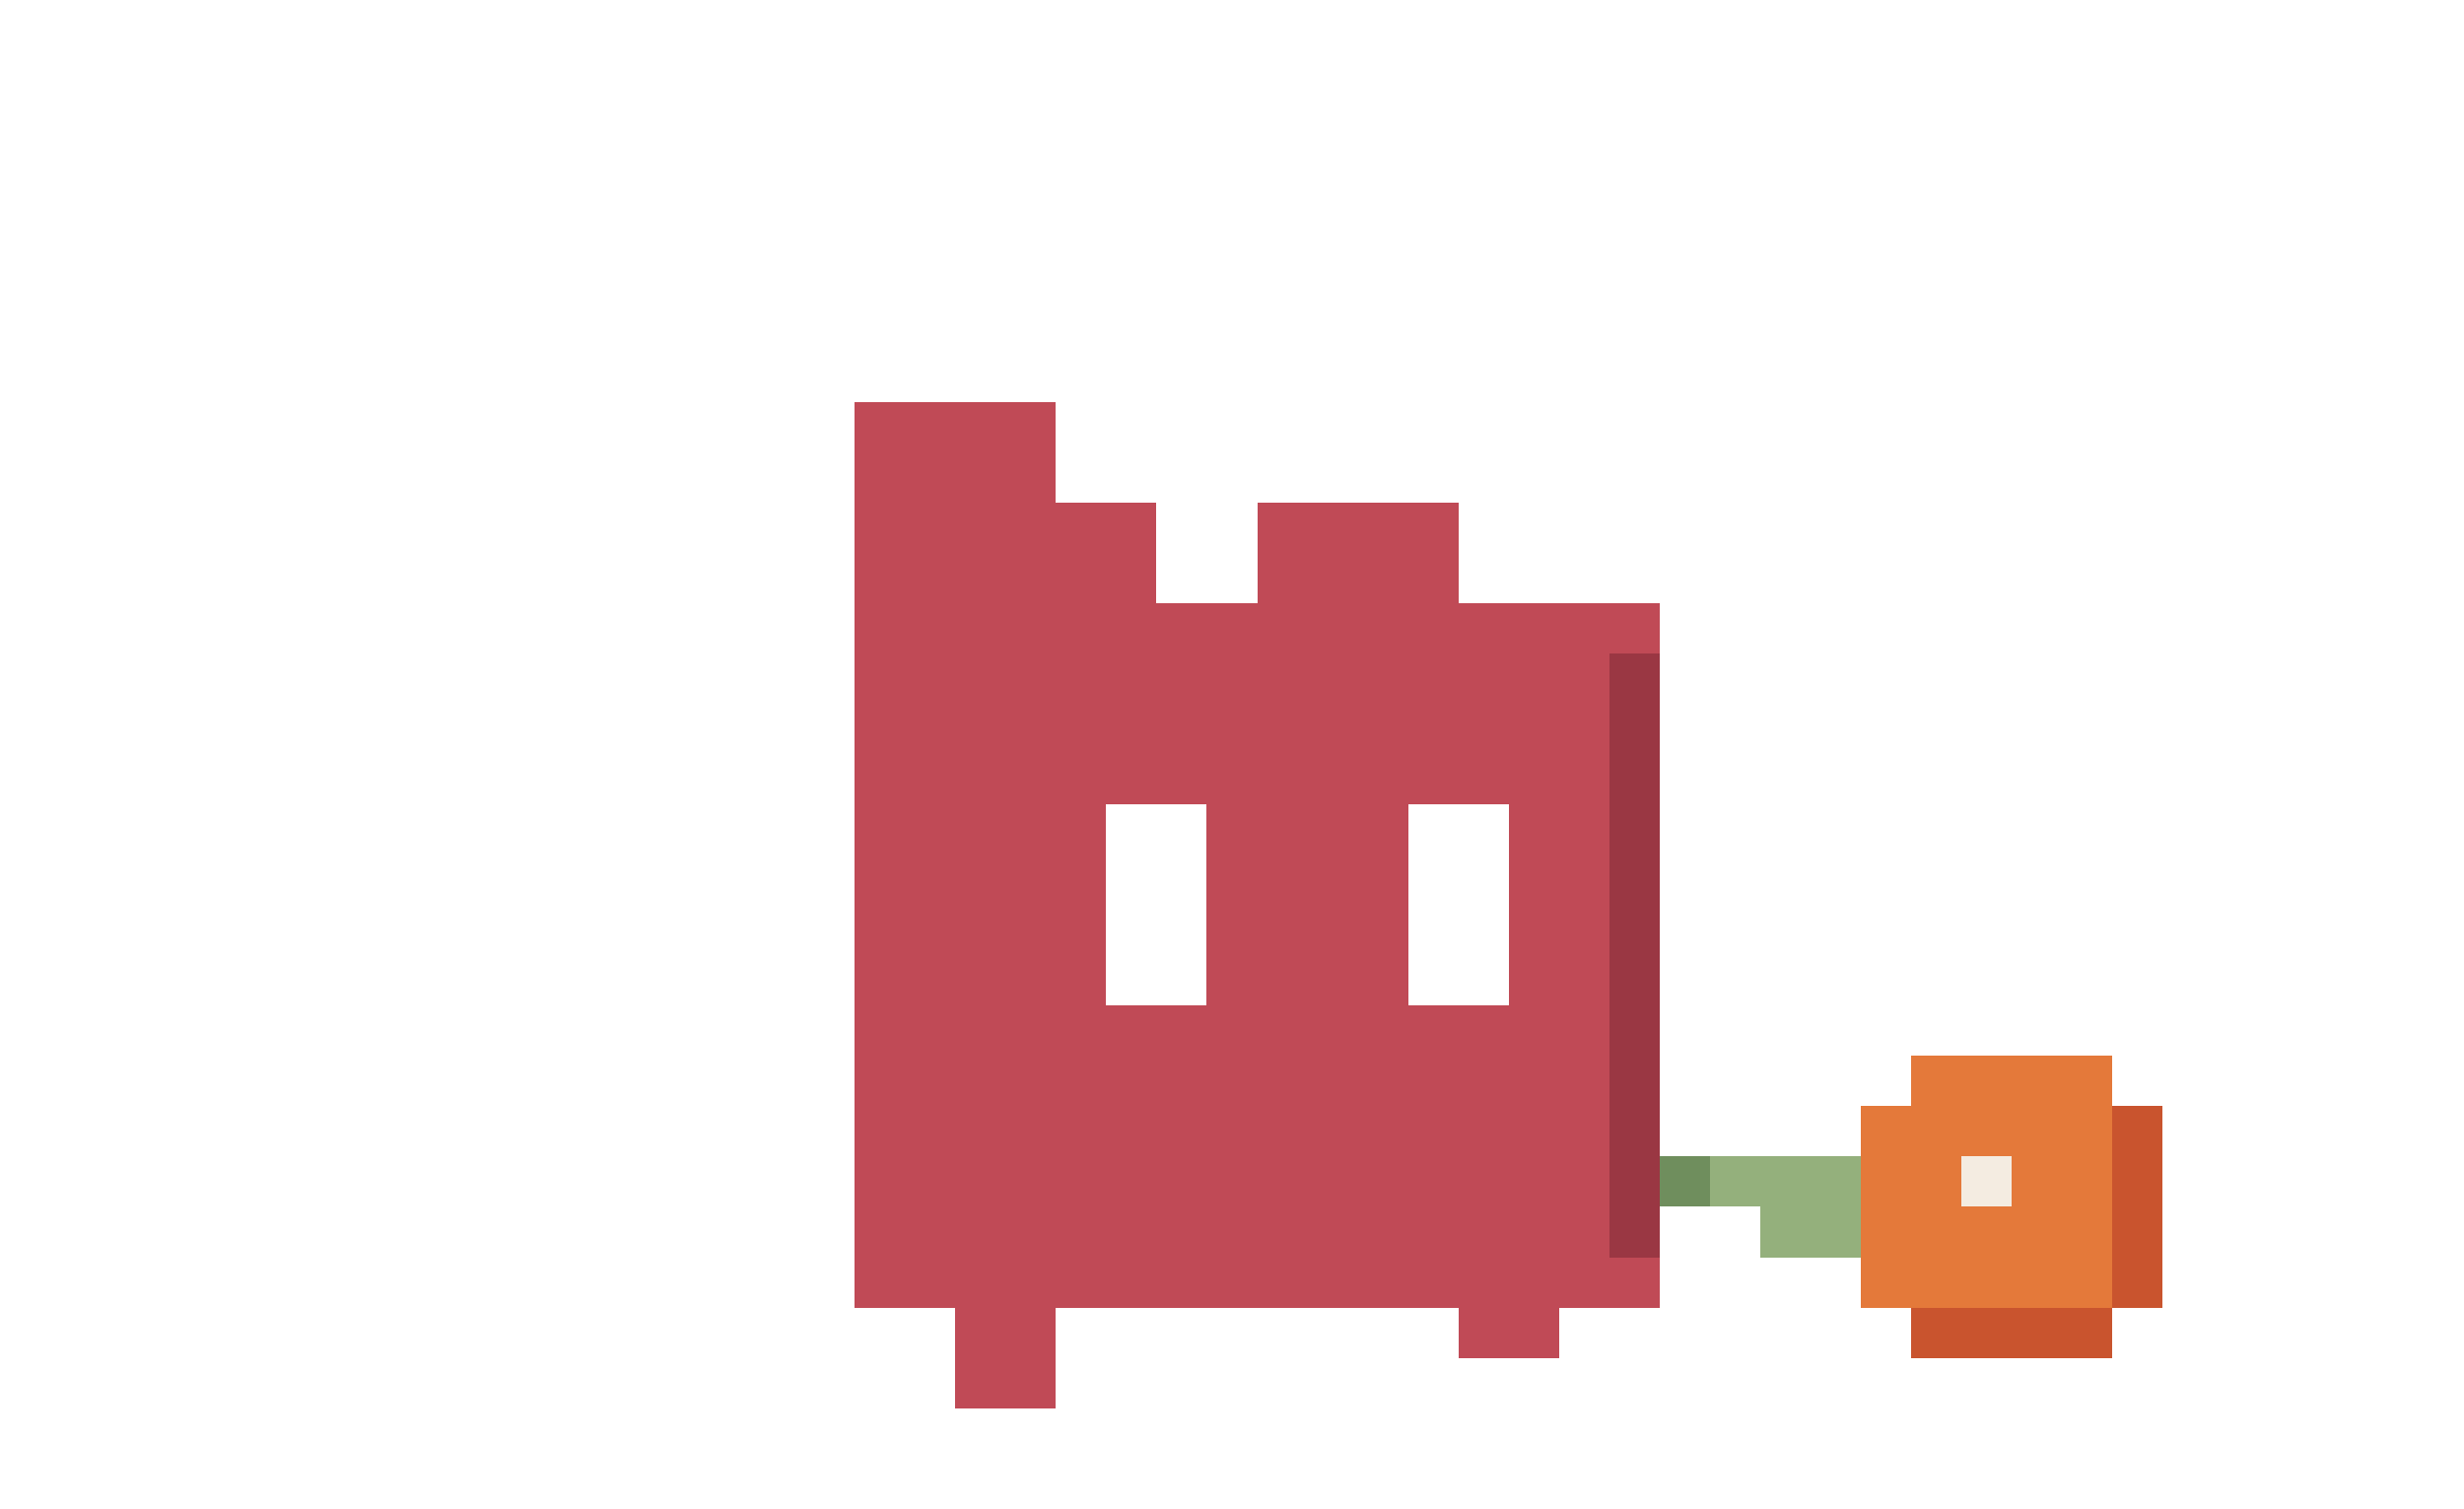
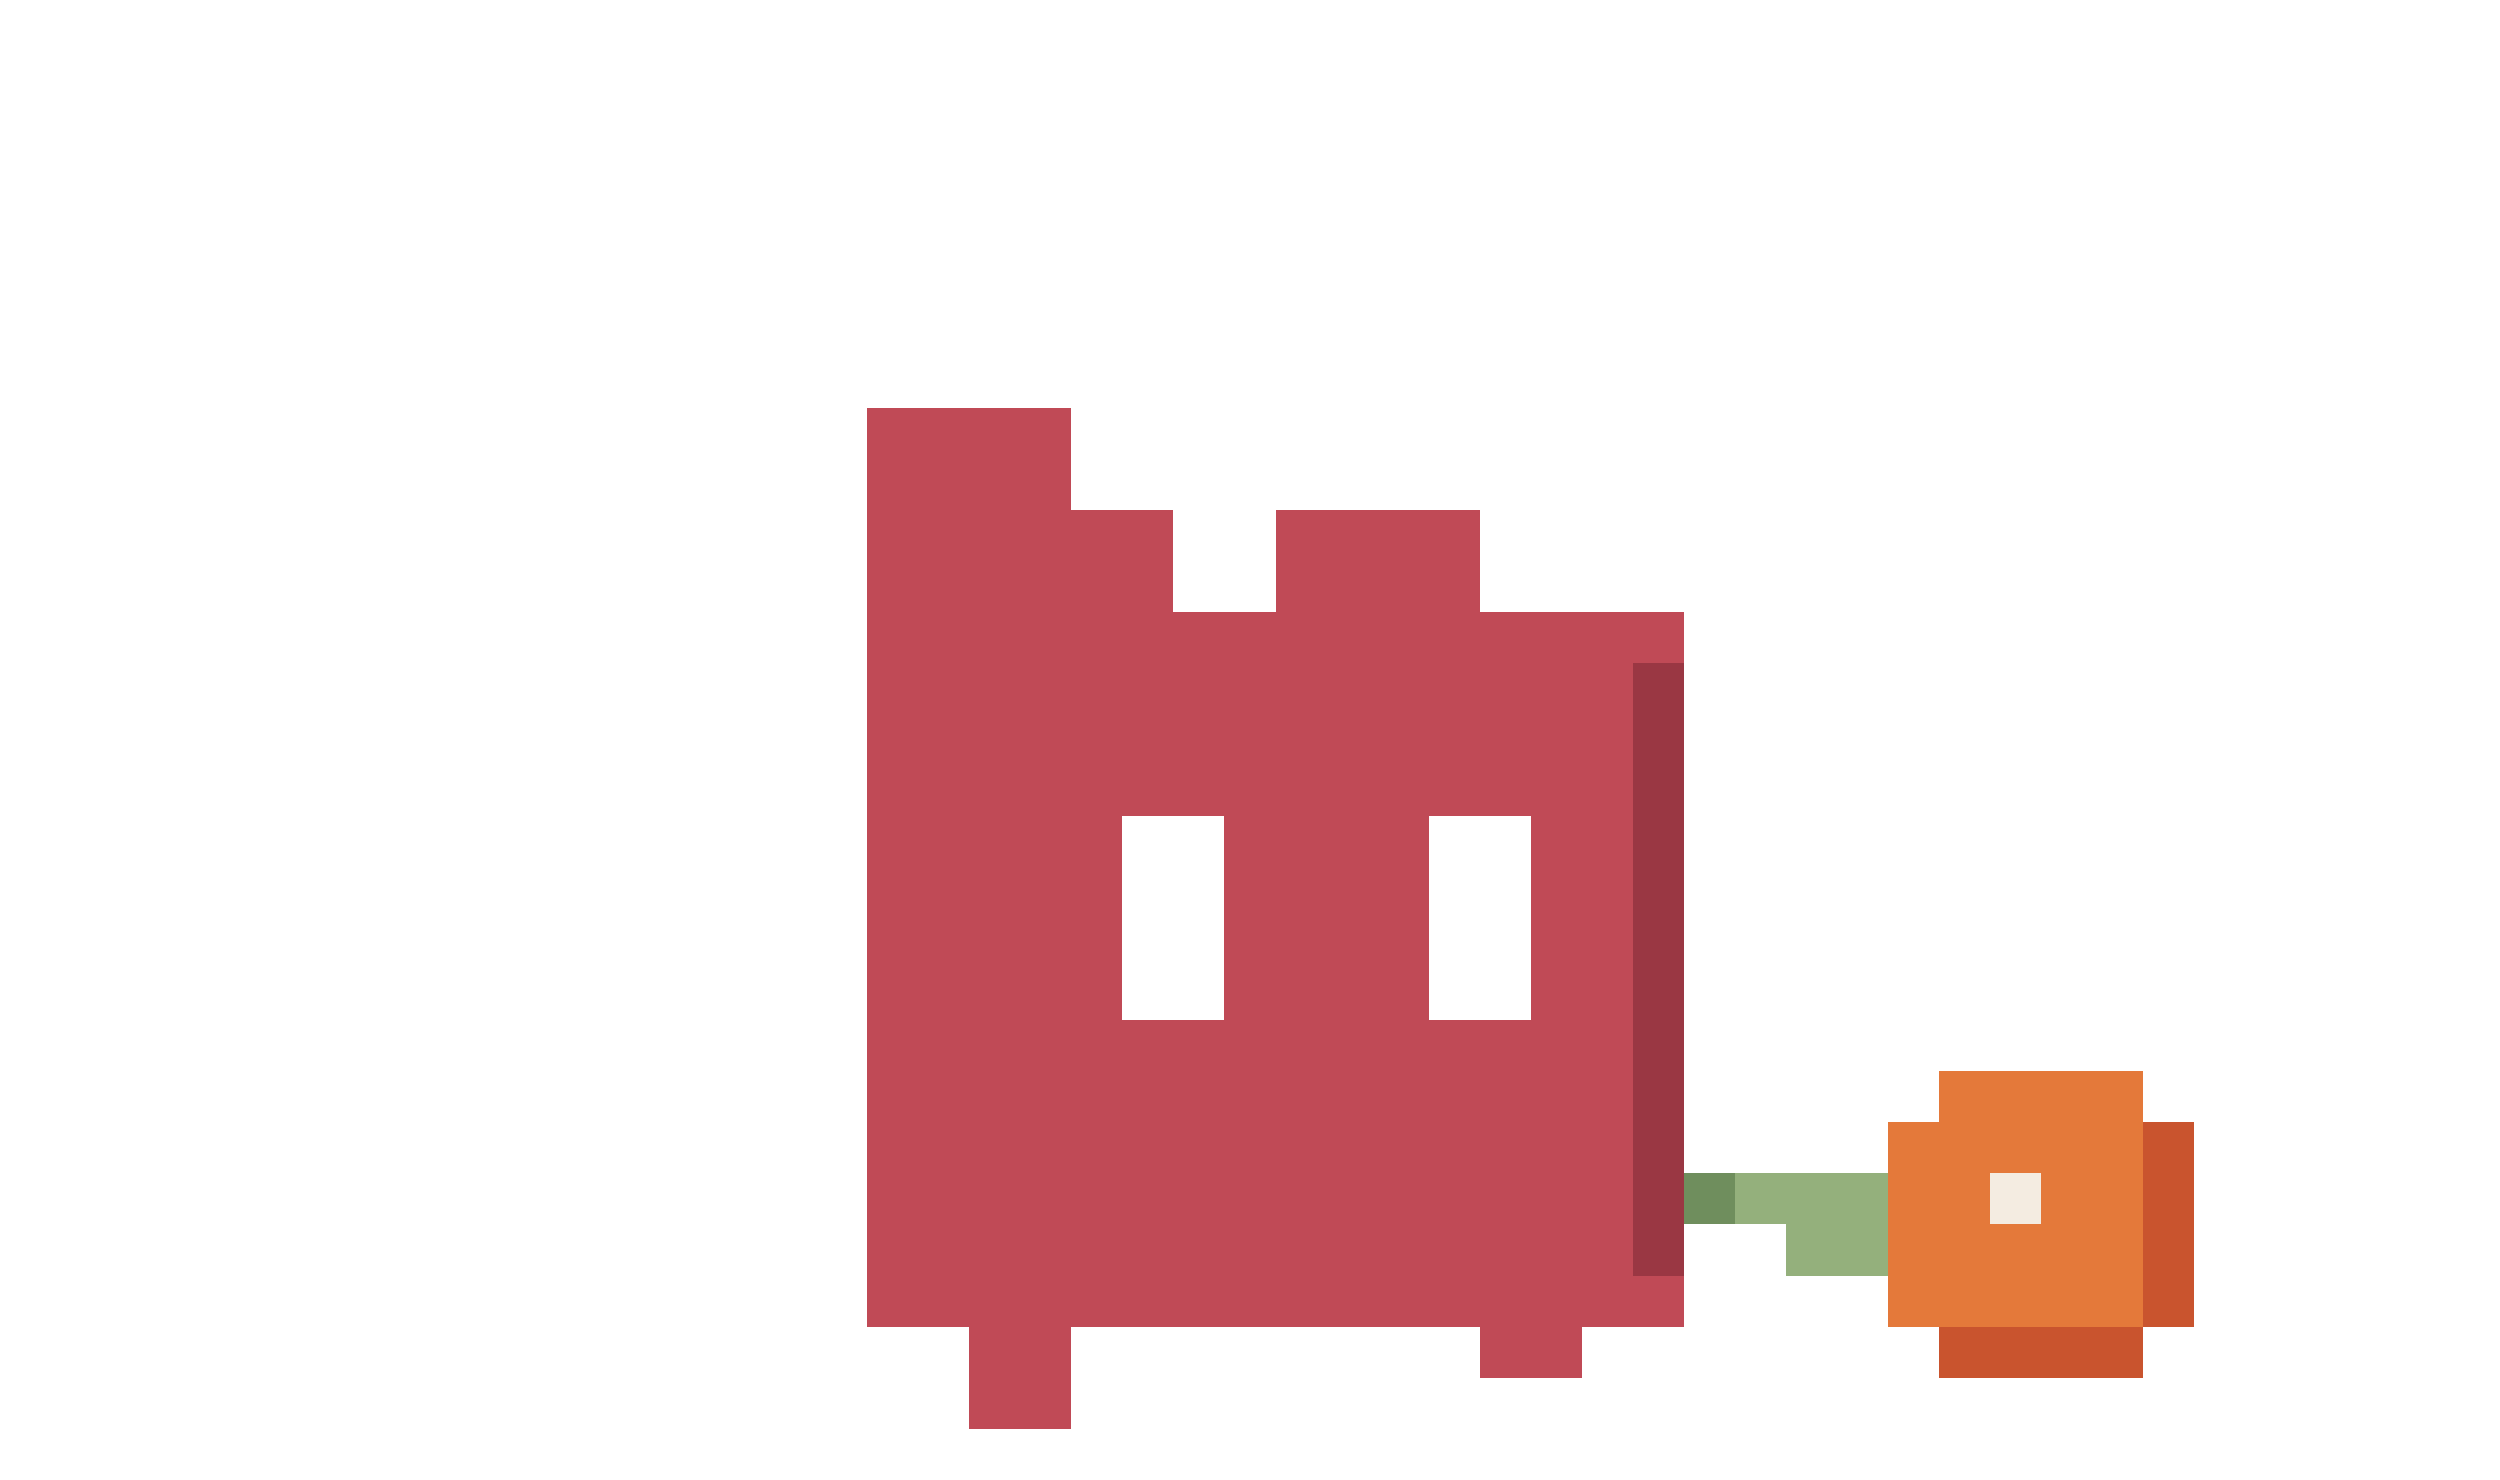
- <svg xmlns="http://www.w3.org/2000/svg" viewBox="0 0 49 30" width="294" height="180" shape-rendering="crispEdges" role="img">
+ <svg xmlns="http://www.w3.org/2000/svg" viewBox="0 0 49 29" width="294" height="174" shape-rendering="crispEdges" role="img">
  <rect x="17" y="8" width="4" height="1" fill="#C04A56" />
  <rect x="17" y="9" width="4" height="1" fill="#C04A56" />
  <rect x="17" y="10" width="6" height="1" fill="#C04A56" />
  <rect x="25" y="10" width="4" height="1" fill="#C04A56" />
  <rect x="17" y="11" width="6" height="1" fill="#C04A56" />
  <rect x="25" y="11" width="4" height="1" fill="#C04A56" />
  <rect x="17" y="12" width="16" height="1" fill="#C04A56" />
  <rect x="17" y="13" width="15" height="1" fill="#C04A56" />
  <rect x="32" y="13" width="1" height="1" fill="#9A3743" />
  <rect x="17" y="14" width="15" height="1" fill="#C04A56" />
  <rect x="32" y="14" width="1" height="1" fill="#9A3743" />
  <rect x="17" y="15" width="15" height="1" fill="#C04A56" />
  <rect x="32" y="15" width="1" height="1" fill="#9A3743" />
  <rect x="17" y="16" width="5" height="1" fill="#C04A56" />
  <rect x="24" y="16" width="4" height="1" fill="#C04A56" />
  <rect x="30" y="16" width="2" height="1" fill="#C04A56" />
  <rect x="32" y="16" width="1" height="1" fill="#9A3743" />
  <rect x="17" y="17" width="5" height="1" fill="#C04A56" />
  <rect x="24" y="17" width="4" height="1" fill="#C04A56" />
  <rect x="30" y="17" width="2" height="1" fill="#C04A56" />
  <rect x="32" y="17" width="1" height="1" fill="#9A3743" />
  <rect x="17" y="18" width="5" height="1" fill="#C04A56" />
  <rect x="24" y="18" width="4" height="1" fill="#C04A56" />
  <rect x="30" y="18" width="2" height="1" fill="#C04A56" />
  <rect x="32" y="18" width="1" height="1" fill="#9A3743" />
  <rect x="17" y="19" width="5" height="1" fill="#C04A56" />
  <rect x="24" y="19" width="4" height="1" fill="#C04A56" />
  <rect x="30" y="19" width="2" height="1" fill="#C04A56" />
  <rect x="32" y="19" width="1" height="1" fill="#9A3743" />
  <rect x="17" y="20" width="15" height="1" fill="#C04A56" />
  <rect x="32" y="20" width="1" height="1" fill="#9A3743" />
  <rect x="17" y="21" width="15" height="1" fill="#C04A56" />
  <rect x="32" y="21" width="1" height="1" fill="#9A3743" />
  <rect x="38" y="21" width="4" height="1" fill="#E4793A" />
  <rect x="17" y="22" width="15" height="1" fill="#C04A56" />
  <rect x="32" y="22" width="1" height="1" fill="#9A3743" />
  <rect x="37" y="22" width="5" height="1" fill="#E4793A" />
  <rect x="42" y="22" width="1" height="1" fill="#C9542E" />
  <rect x="17" y="23" width="15" height="1" fill="#C04A56" />
  <rect x="32" y="23" width="1" height="1" fill="#9A3743" />
  <rect x="33" y="23" width="1" height="1" fill="#6F8E5D" />
  <rect x="34" y="23" width="3" height="1" fill="#94B07C" />
  <rect x="37" y="23" width="2" height="1" fill="#E4793A" />
  <rect x="39" y="23" width="1" height="1" fill="#F4ECE1" />
  <rect x="40" y="23" width="2" height="1" fill="#E4793A" />
  <rect x="42" y="23" width="1" height="1" fill="#C9542E" />
  <rect x="17" y="24" width="15" height="1" fill="#C04A56" />
  <rect x="32" y="24" width="1" height="1" fill="#9A3743" />
  <rect x="35" y="24" width="2" height="1" fill="#94B07C" />
  <rect x="37" y="24" width="5" height="1" fill="#E4793A" />
  <rect x="42" y="24" width="1" height="1" fill="#C9542E" />
  <rect x="17" y="25" width="16" height="1" fill="#C04A56" />
  <rect x="37" y="25" width="5" height="1" fill="#E4793A" />
  <rect x="42" y="25" width="1" height="1" fill="#C9542E" />
  <rect x="19" y="26" width="2" height="1" fill="#C04A56" />
  <rect x="29" y="26" width="2" height="1" fill="#C04A56" />
  <rect x="38" y="26" width="4" height="1" fill="#C9542E" />
  <rect x="19" y="27" width="2" height="1" fill="#C04A56" />
</svg>
